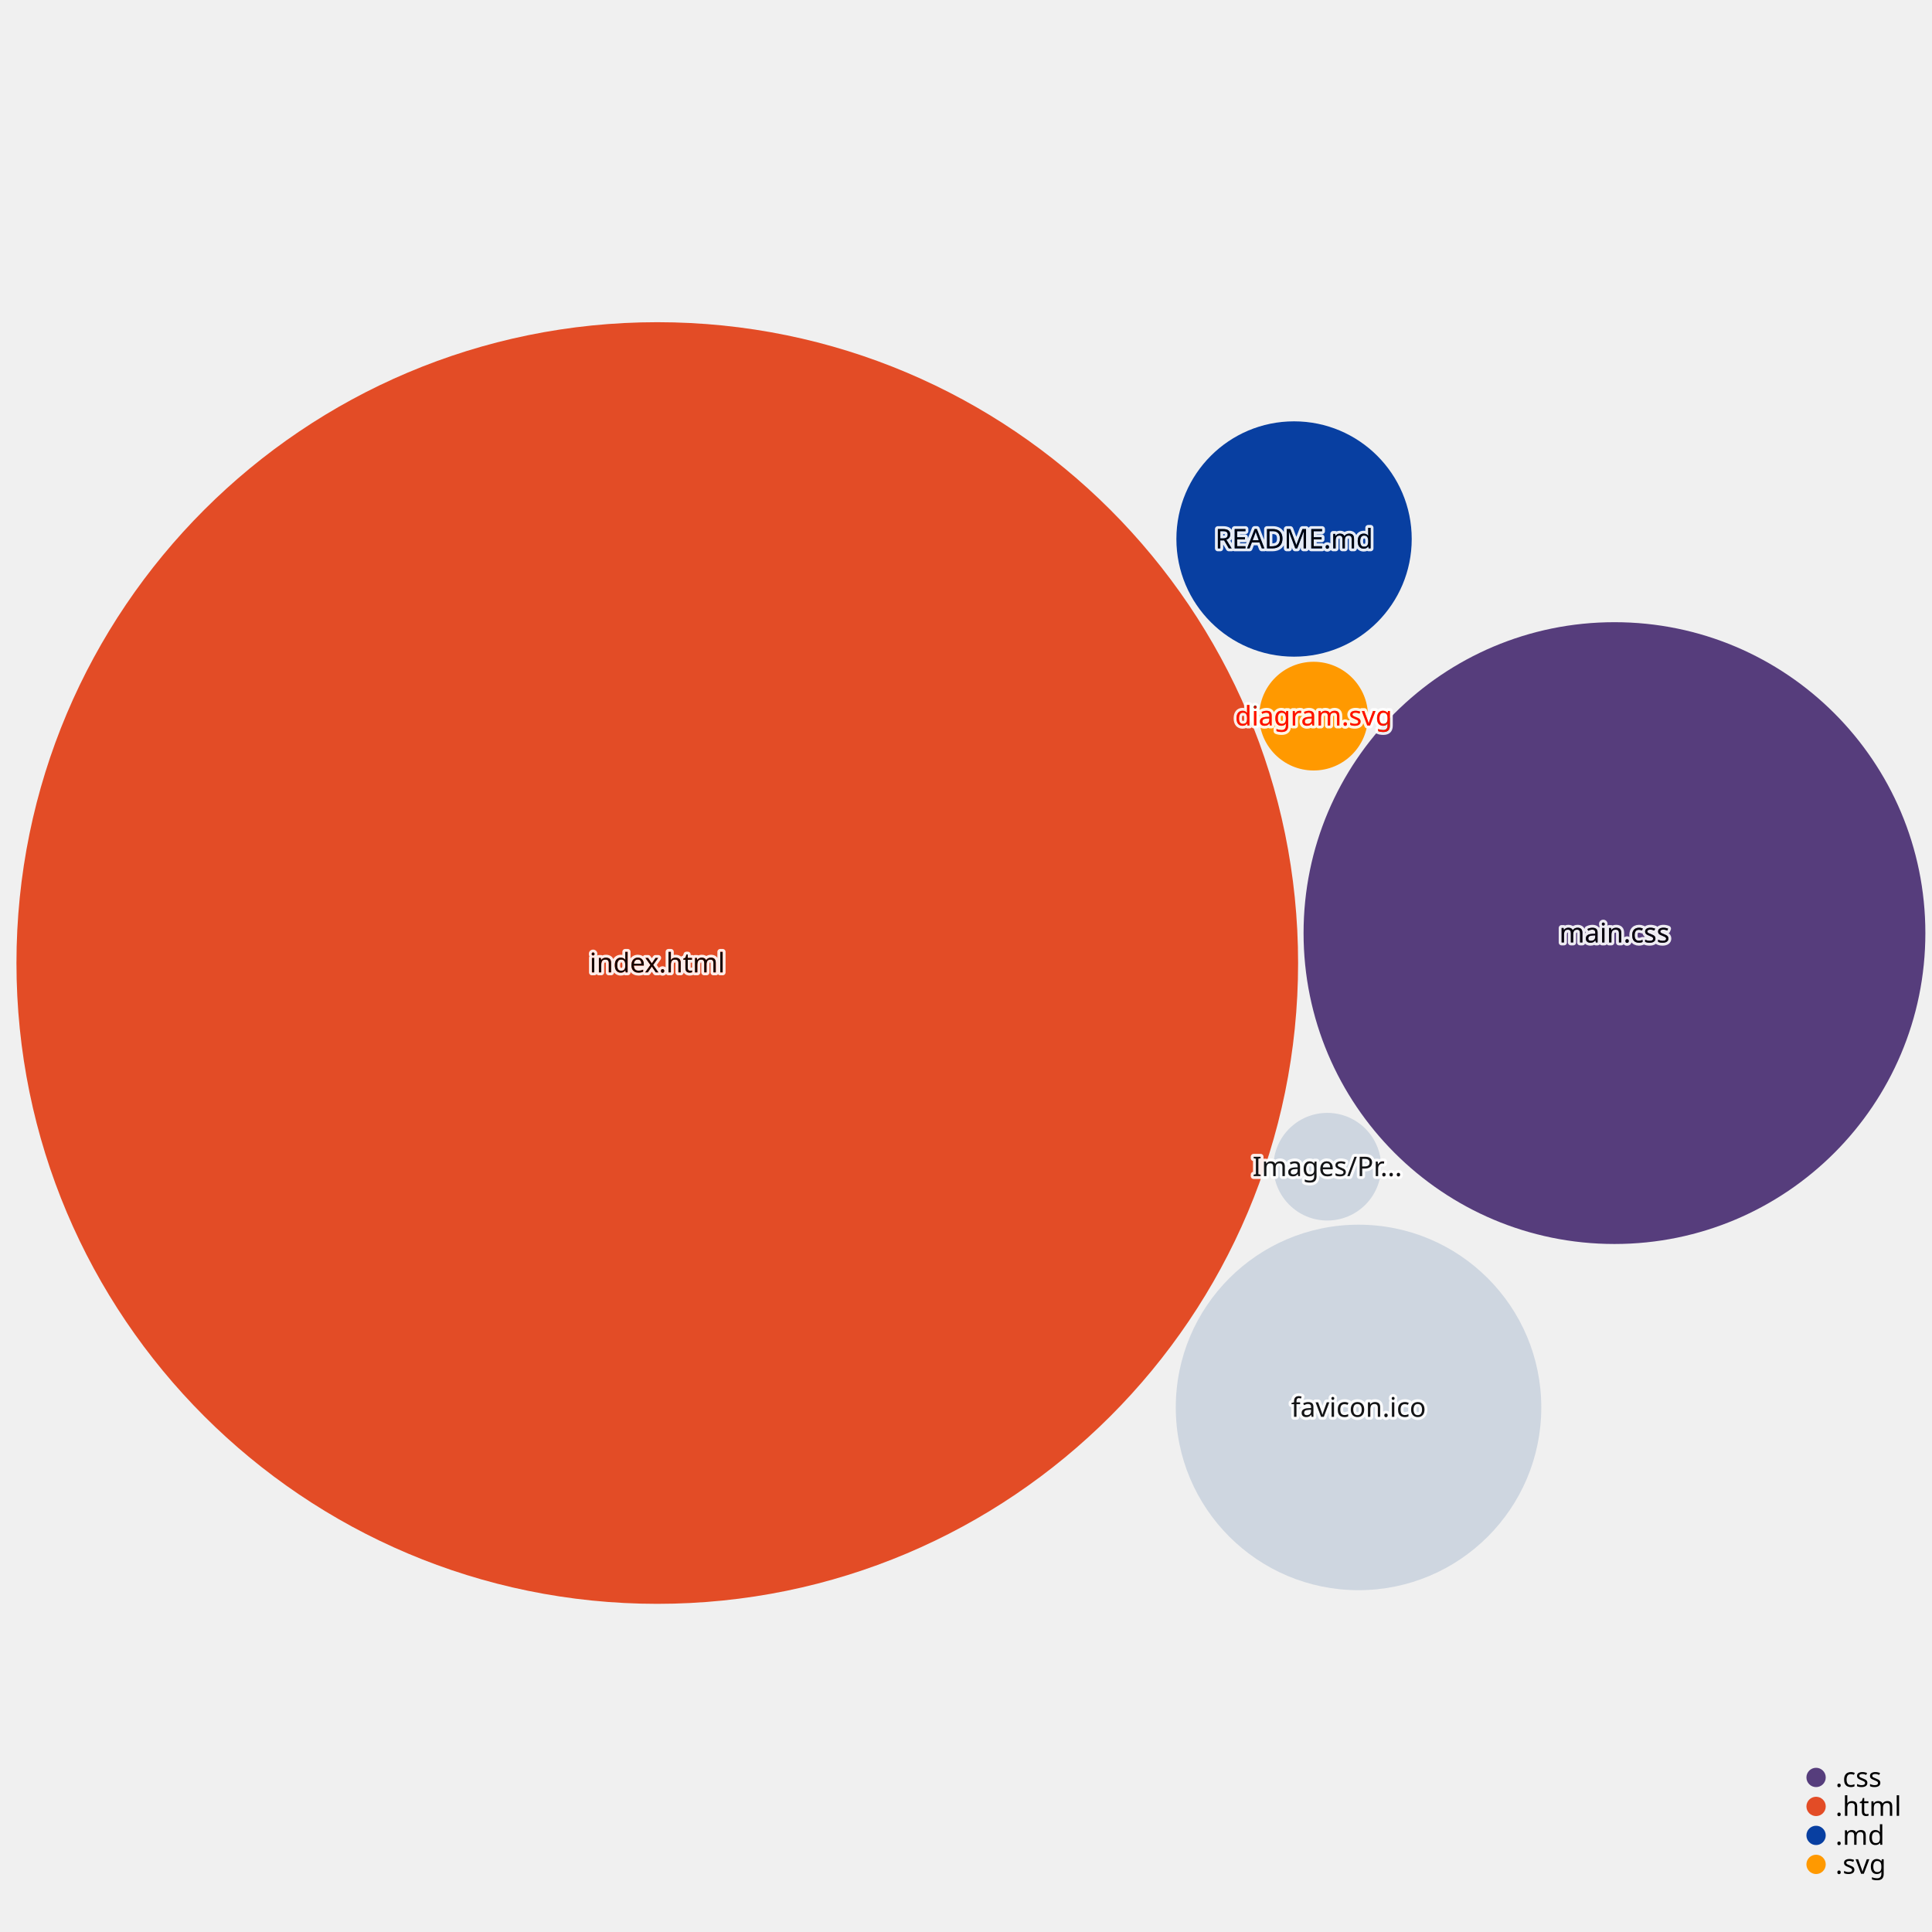
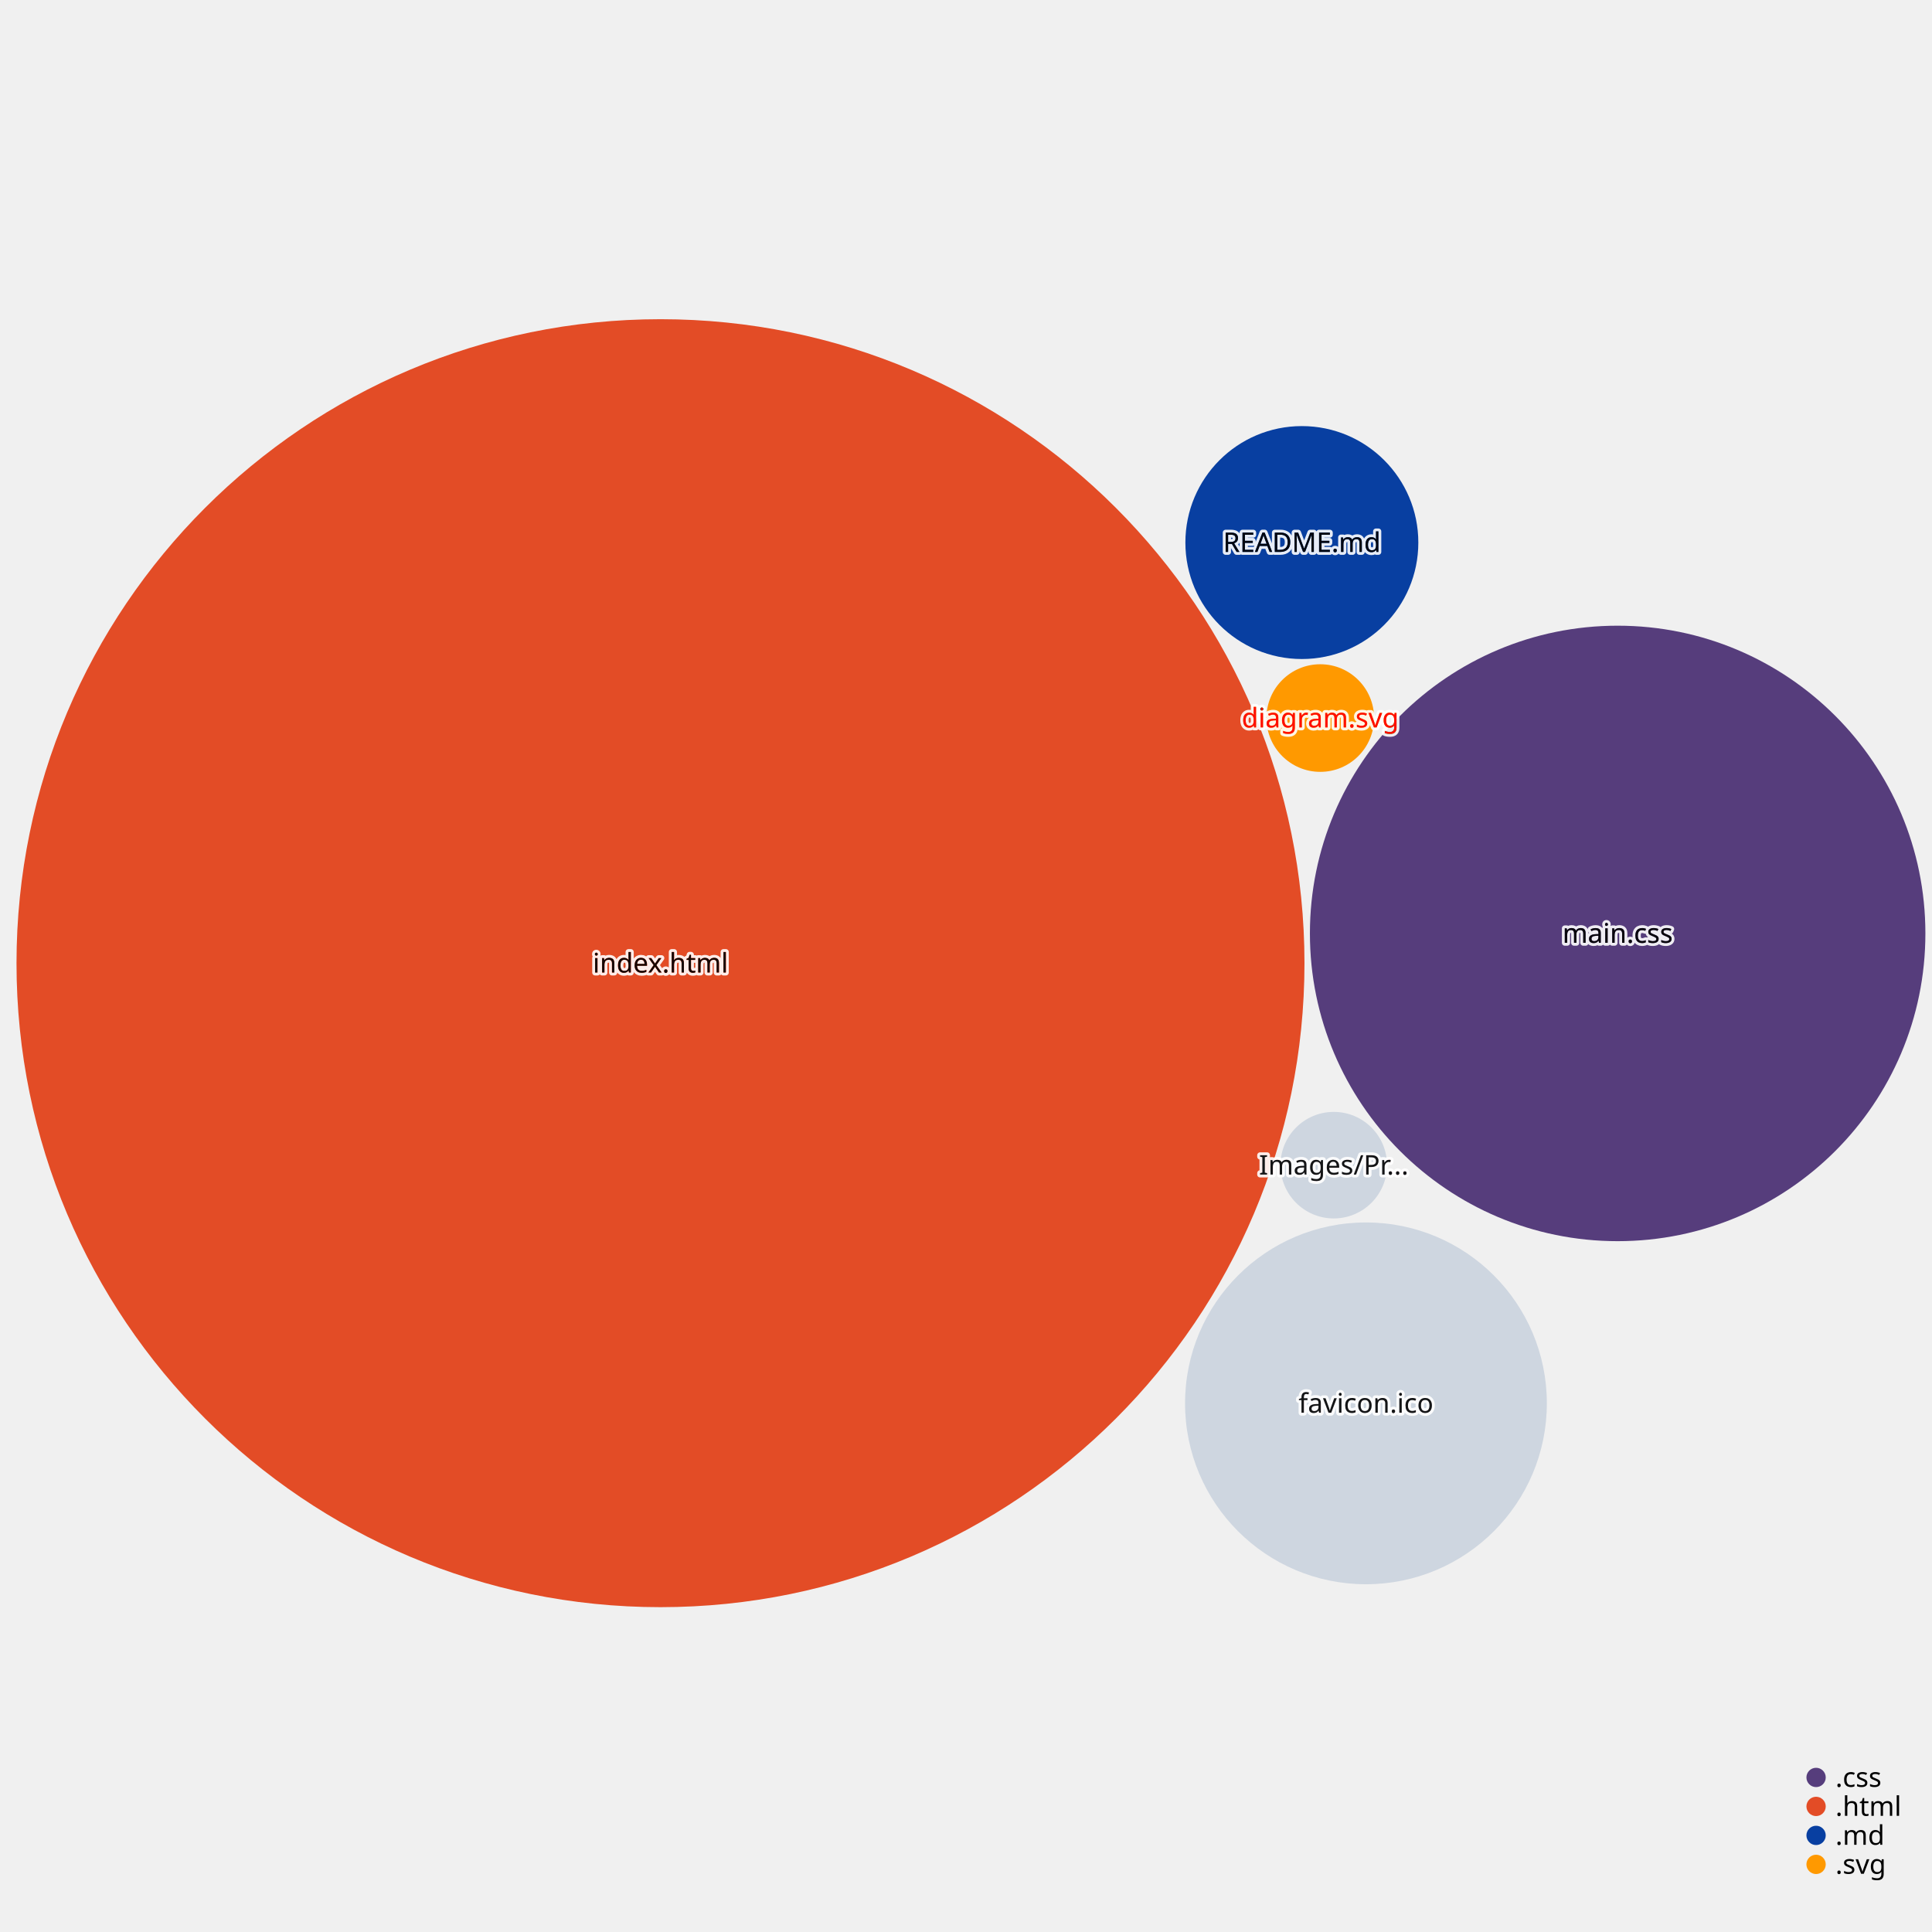
<svg xmlns="http://www.w3.org/2000/svg" width="1000" height="1000" style="background:white;font-family:sans-serif;overflow:visible">
  <defs>
    <filter id="glow" x="-50%" y="-50%" width="200%" height="200%">
      <feGaussianBlur stdDeviation="4" result="coloredBlur" />
      <feMerge>
        <feMergeNode in="coloredBlur" />
        <feMergeNode in="SourceGraphic" />
      </feMerge>
    </filter>
  </defs>
-   <g style="fill:#e34c26;transition:transform 0s ease-out, fill 0.1s ease-out" transform="translate(340.2063, 498.4555)">
-     <circle style="transition:all 0.5s ease-out" r="331.688" stroke-width="0" stroke="#374151" />
+   <g style="fill:#e34c26;transition:transform 0s ease-out, fill 0.1s ease-out" transform="translate(341.8681, 498.5429)">
+     <circle style="transition:all 0.5s ease-out" r="333.325" stroke-width="0" stroke="#374151" />
  </g>
-   <g style="fill:#563d7c;transition:transform 0s ease-out, fill 0.1s ease-out" transform="translate(835.6457, 482.9653)">
-     <circle style="transition:all 0.5s ease-out" r="160.922" stroke-width="0" stroke="#374151" />
+   <g style="fill:#563d7c;transition:transform 0s ease-out, fill 0.1s ease-out" transform="translate(837.2934, 483.1434)">
+     <circle style="transition:all 0.5s ease-out" r="159.286" stroke-width="0" stroke="#374151" />
  </g>
-   <g style="fill:#CED6E0;transition:transform 0s ease-out, fill 0.1s ease-out" transform="translate(703.1733, 728.4884)">
-     <circle style="transition:all 0.5s ease-out" r="94.592" stroke-width="0" stroke="#374151" />
+   <g style="fill:#CED6E0;transition:transform 0s ease-out, fill 0.1s ease-out" transform="translate(707.015, 726.372)">
+     <circle style="transition:all 0.5s ease-out" r="93.63" stroke-width="0" stroke="#374151" />
  </g>
-   <g style="fill:#083fa1;transition:transform 0s ease-out, fill 0.1s ease-out" transform="translate(669.7999, 278.9865)">
-     <circle style="transition:all 0.5s ease-out" r="60.905" stroke-width="0" stroke="#374151" />
+   <g style="fill:#083fa1;transition:transform 0s ease-out, fill 0.1s ease-out" transform="translate(673.8386, 280.8281)">
+     <circle style="transition:all 0.5s ease-out" r="60.285" stroke-width="0" stroke="#374151" />
  </g>
-   <g style="fill:#ff9900;transition:transform 0s ease-out, fill 0.1s ease-out" transform="translate(679.9256, 370.6683)">
-     <circle style="transition:all 0.5s ease-out" r="28.134" stroke-width="0" stroke="#374151" />
+   <g style="fill:#ff9900;transition:transform 0s ease-out, fill 0.1s ease-out" transform="translate(683.3686, 371.6633)">
+     <circle style="transition:all 0.5s ease-out" r="27.848" stroke-width="0" stroke="#374151" />
  </g>
-   <g style="fill:#CED6E0;transition:transform 0s ease-out, fill 0.1s ease-out" transform="translate(687.0078, 603.8837)">
-     <circle style="transition:all 0.5s ease-out" r="27.857" stroke-width="0" stroke="#374151" />
+   <g style="fill:#CED6E0;transition:transform 0s ease-out, fill 0.1s ease-out" transform="translate(690.3516, 603.0895)">
+     <circle style="transition:all 0.5s ease-out" r="27.574" stroke-width="0" stroke="#374151" />
  </g>
-   <g style="fill:#e34c26;transition:transform 0s ease-out" transform="translate(340.2063, 498.4555)">
+   <g style="fill:#e34c26;transition:transform 0s ease-out" transform="translate(341.8681, 498.5429)">
    <text style="pointer-events:none;opacity:0.9;font-size:14px;font-weight:500;transition:all 0.5s ease-out" fill="#4B5563" text-anchor="middle" dominant-baseline="middle" stroke="white" stroke-width="3" stroke-linejoin="round">index.html</text>
    <text style="pointer-events:none;opacity:1;font-size:14px;font-weight:500;transition:all 0.5s ease-out" text-anchor="middle" dominant-baseline="middle">index.html</text>
    <text style="pointer-events:none;opacity:0.9;font-size:14px;font-weight:500;mix-blend-mode:color-burn;transition:all 0.5s ease-out" fill="#110101" text-anchor="middle" dominant-baseline="middle">index.html</text>
  </g>
-   <g style="fill:#563d7c;transition:transform 0s ease-out" transform="translate(835.6457, 482.9653)">
+   <g style="fill:#563d7c;transition:transform 0s ease-out" transform="translate(837.2934, 483.1434)">
    <text style="pointer-events:none;opacity:0.9;font-size:14px;font-weight:500;transition:all 0.5s ease-out" fill="#4B5563" text-anchor="middle" dominant-baseline="middle" stroke="white" stroke-width="3" stroke-linejoin="round">main.css</text>
    <text style="pointer-events:none;opacity:1;font-size:14px;font-weight:500;transition:all 0.5s ease-out" text-anchor="middle" dominant-baseline="middle">main.css</text>
    <text style="pointer-events:none;opacity:0.9;font-size:14px;font-weight:500;mix-blend-mode:color-burn;transition:all 0.5s ease-out" fill="#110101" text-anchor="middle" dominant-baseline="middle">main.css</text>
  </g>
-   <g style="fill:#CED6E0;transition:transform 0s ease-out" transform="translate(703.1733, 728.4884)">
+   <g style="fill:#CED6E0;transition:transform 0s ease-out" transform="translate(707.015, 726.372)">
    <text style="pointer-events:none;opacity:0.9;font-size:14px;font-weight:500;transition:all 0.5s ease-out" fill="#4B5563" text-anchor="middle" dominant-baseline="middle" stroke="white" stroke-width="3" stroke-linejoin="round">favicon.ico</text>
    <text style="pointer-events:none;opacity:1;font-size:14px;font-weight:500;transition:all 0.5s ease-out" text-anchor="middle" dominant-baseline="middle">favicon.ico</text>
    <text style="pointer-events:none;opacity:0.9;font-size:14px;font-weight:500;mix-blend-mode:color-burn;transition:all 0.5s ease-out" fill="#110101" text-anchor="middle" dominant-baseline="middle">favicon.ico</text>
  </g>
-   <g style="fill:#083fa1;transition:transform 0s ease-out" transform="translate(669.7999, 278.9865)">
+   <g style="fill:#083fa1;transition:transform 0s ease-out" transform="translate(673.8386, 280.8281)">
    <text style="pointer-events:none;opacity:0.9;font-size:14px;font-weight:500;transition:all 0.5s ease-out" fill="#4B5563" text-anchor="middle" dominant-baseline="middle" stroke="white" stroke-width="3" stroke-linejoin="round">README.md</text>
    <text style="pointer-events:none;opacity:1;font-size:14px;font-weight:500;transition:all 0.5s ease-out" text-anchor="middle" dominant-baseline="middle">README.md</text>
    <text style="pointer-events:none;opacity:0.9;font-size:14px;font-weight:500;mix-blend-mode:color-burn;transition:all 0.5s ease-out" fill="#110101" text-anchor="middle" dominant-baseline="middle">README.md</text>
  </g>
-   <g style="fill:#ff9900;transition:transform 0s ease-out" transform="translate(679.9256, 370.6683)">
+   <g style="fill:#ff9900;transition:transform 0s ease-out" transform="translate(683.3686, 371.6633)">
    <text style="pointer-events:none;opacity:0.9;font-size:14px;font-weight:500;transition:all 0.5s ease-out" fill="#4B5563" text-anchor="middle" dominant-baseline="middle" stroke="white" stroke-width="3" stroke-linejoin="round">diagram.svg</text>
    <text style="pointer-events:none;opacity:1;font-size:14px;font-weight:500;transition:all 0.5s ease-out" text-anchor="middle" dominant-baseline="middle">diagram.svg</text>
    <text style="pointer-events:none;opacity:0.9;font-size:14px;font-weight:500;mix-blend-mode:color-burn;transition:all 0.5s ease-out" fill="#110101" text-anchor="middle" dominant-baseline="middle">diagram.svg</text>
  </g>
-   <g style="fill:#CED6E0;transition:transform 0s ease-out" transform="translate(687.0078, 603.8837)">
+   <g style="fill:#CED6E0;transition:transform 0s ease-out" transform="translate(690.3516, 603.0895)">
    <text style="pointer-events:none;opacity:0.9;font-size:14px;font-weight:500;transition:all 0.5s ease-out" fill="#4B5563" text-anchor="middle" dominant-baseline="middle" stroke="white" stroke-width="3" stroke-linejoin="round">Images/Pr...</text>
    <text style="pointer-events:none;opacity:1;font-size:14px;font-weight:500;transition:all 0.5s ease-out" text-anchor="middle" dominant-baseline="middle">Images/Pr...</text>
    <text style="pointer-events:none;opacity:0.9;font-size:14px;font-weight:500;mix-blend-mode:color-burn;transition:all 0.5s ease-out" fill="#110101" text-anchor="middle" dominant-baseline="middle">Images/Pr...</text>
  </g>
  <g transform="translate(940, 920)">
    <g transform="translate(0, 0)">
      <circle r="5" fill="#563d7c" />
      <text x="10" style="font-size:14px;font-weight:300" dominant-baseline="middle">.css</text>
    </g>
    <g transform="translate(0, 15)">
      <circle r="5" fill="#e34c26" />
      <text x="10" style="font-size:14px;font-weight:300" dominant-baseline="middle">.html</text>
    </g>
    <g transform="translate(0, 30)">
      <circle r="5" fill="#083fa1" />
      <text x="10" style="font-size:14px;font-weight:300" dominant-baseline="middle">.md</text>
    </g>
    <g transform="translate(0, 45)">
      <circle r="5" fill="#ff9900" />
      <text x="10" style="font-size:14px;font-weight:300" dominant-baseline="middle">.svg</text>
    </g>
    <g fill="#9CA3AF" style="font-weight:300;font-style:italic;font-size:12px">each dot sized by file size</g>
  </g>
</svg>
